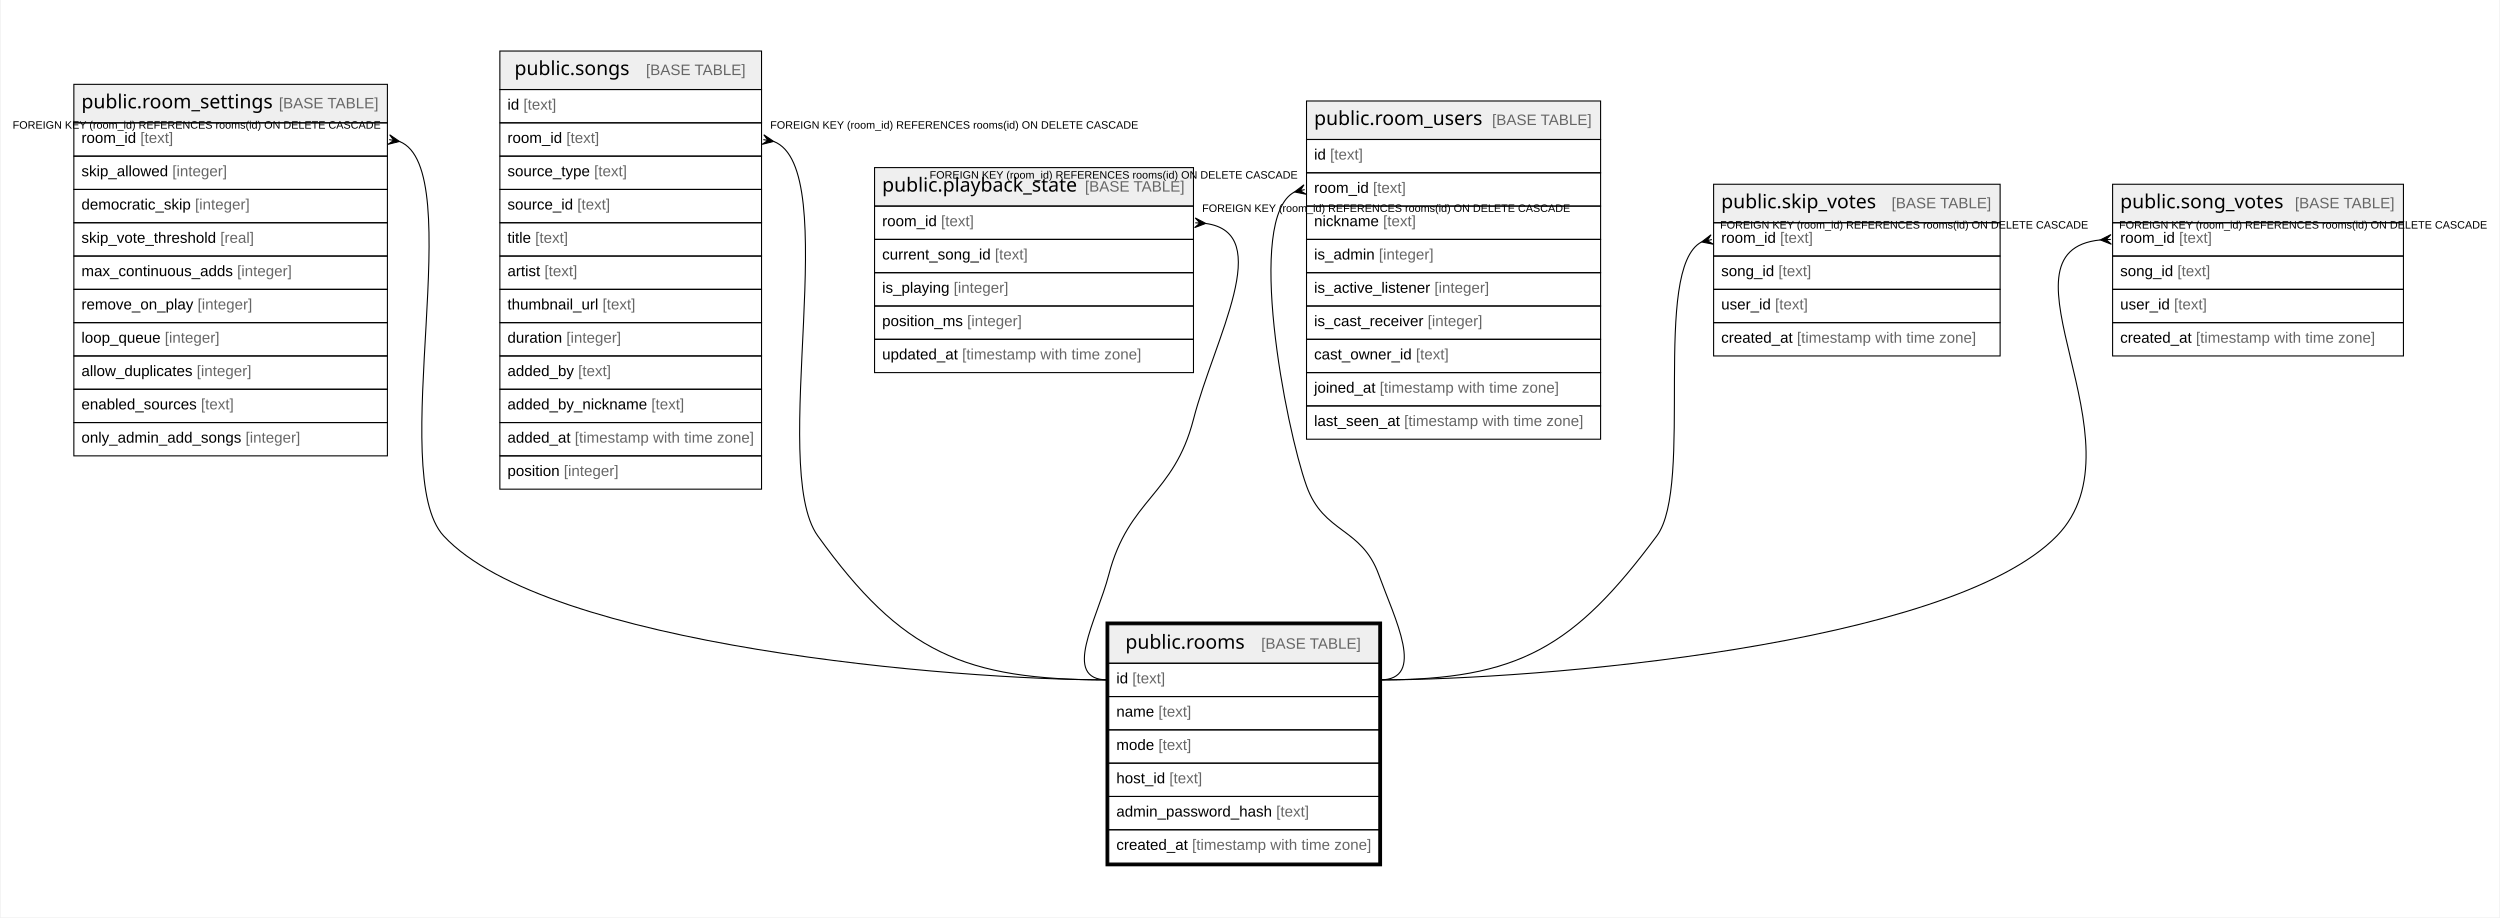
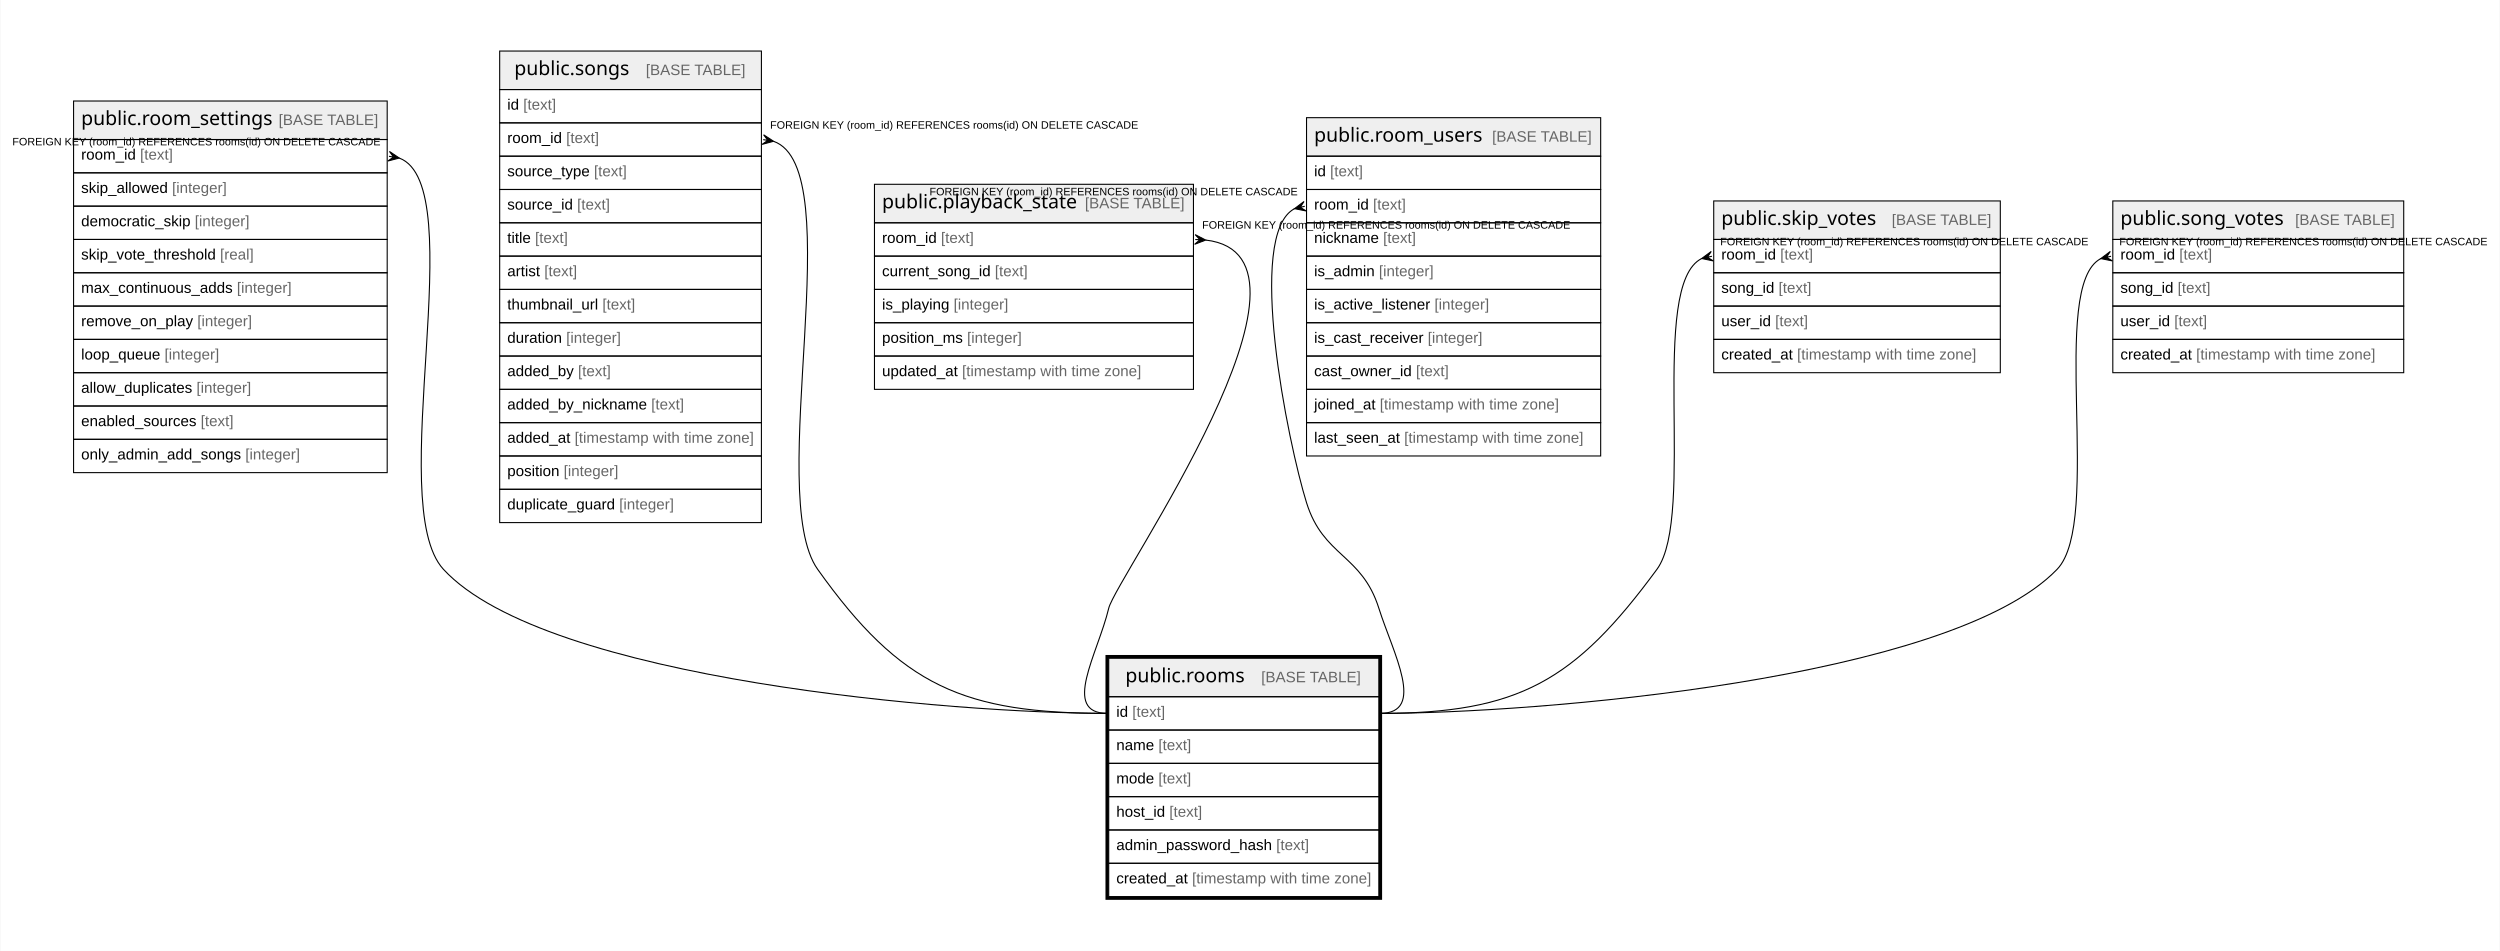
- <svg xmlns="http://www.w3.org/2000/svg" width="2311pt" height="848pt" viewBox="0.00 0.00 2310.76 848.40">
-   <g id="graph0" class="graph" transform="scale(1 1) rotate(0) translate(4 844.4)">
-     <polygon fill="white" stroke="none" points="-4,4 -4,-844.4 2306.76,-844.4 2306.76,4 -4,4" />
+ <svg xmlns="http://www.w3.org/2000/svg" width="2311pt" height="879pt" viewBox="0.00 0.00 2310.76 879.20">
+   <g id="graph0" class="graph" transform="scale(1 1) rotate(0) translate(4 875.2)">
+     <polygon fill="white" stroke="none" points="-4,4 -4,-875.2 2306.76,-875.2 2306.76,4 -4,4" />
    <g id="node1" class="node">
      <polygon fill="#efefef" stroke="none" points="1020.75,-231 1020.75,-266.6 1270.52,-266.6 1270.52,-231 1020.75,-231" />
      <polygon fill="none" stroke="black" points="1020.75,-231 1020.75,-266.6 1270.52,-266.6 1270.52,-231 1020.75,-231" />
      <text text-anchor="start" x="1036.14" y="-244.4" font-family="Arial Bold" font-size="18.00">public.rooms</text>
      <text text-anchor="start" x="1130.63" y="-244.4" font-family="Arial" font-size="14.00">    </text>
      <text text-anchor="start" x="1161.75" y="-244.4" font-family="Arial" font-size="14.00" fill="#666666">[BASE TABLE]</text>
      <polygon fill="none" stroke="black" points="1020.75,-200.2 1020.75,-231 1270.52,-231 1270.52,-200.2 1020.75,-200.2" />
      <text text-anchor="start" x="1027.75" y="-212.4" font-family="Arial" font-size="14.00">id </text>
      <text text-anchor="start" x="1042.53" y="-212.4" font-family="Arial" font-size="14.00" fill="#666666">[text]</text>
      <polygon fill="none" stroke="black" points="1020.75,-169.4 1020.75,-200.2 1270.52,-200.2 1270.52,-169.4 1020.75,-169.4" />
      <text text-anchor="start" x="1027.75" y="-181.6" font-family="Arial" font-size="14.00">name </text>
      <text text-anchor="start" x="1066.66" y="-181.6" font-family="Arial" font-size="14.00" fill="#666666">[text]</text>
      <polygon fill="none" stroke="black" points="1020.75,-138.6 1020.75,-169.4 1270.52,-169.4 1270.52,-138.6 1020.75,-138.6" />
      <text text-anchor="start" x="1027.75" y="-150.8" font-family="Arial" font-size="14.00">mode </text>
      <text text-anchor="start" x="1066.66" y="-150.8" font-family="Arial" font-size="14.00" fill="#666666">[text]</text>
      <polygon fill="none" stroke="black" points="1020.75,-107.8 1020.75,-138.6 1270.52,-138.6 1270.52,-107.8 1020.75,-107.8" />
      <text text-anchor="start" x="1027.75" y="-120" font-family="Arial" font-size="14.00">host_id </text>
      <text text-anchor="start" x="1076.78" y="-120" font-family="Arial" font-size="14.00" fill="#666666">[text]</text>
      <polygon fill="none" stroke="black" points="1020.75,-77 1020.75,-107.8 1270.52,-107.8 1270.52,-77 1020.75,-77" />
      <text text-anchor="start" x="1027.75" y="-89.2" font-family="Arial" font-size="14.00">admin_password_hash </text>
      <text text-anchor="start" x="1175.61" y="-89.2" font-family="Arial" font-size="14.00" fill="#666666">[text]</text>
      <polygon fill="none" stroke="black" points="1020.75,-46.2 1020.75,-77 1270.52,-77 1270.52,-46.2 1020.75,-46.2" />
      <text text-anchor="start" x="1027.75" y="-58.4" font-family="Arial" font-size="14.00">created_at </text>
      <text text-anchor="start" x="1097.79" y="-58.4" font-family="Arial" font-size="14.00" fill="#666666">[timestamp with time zone]</text>
      <polygon fill="none" stroke="black" stroke-width="3" points="1019.25,-44.7 1019.25,-268.1 1272.02,-268.1 1272.02,-44.7 1019.25,-44.7" />
    </g>
    <g id="node2" class="node">
-       <polygon fill="#efefef" stroke="none" points="63.64,-730.8 63.64,-766.4 353.62,-766.4 353.62,-730.8 63.64,-730.8" />
-       <polygon fill="none" stroke="black" points="63.64,-730.8 63.64,-766.4 353.62,-766.4 353.62,-730.8 63.64,-730.8" />
-       <text text-anchor="start" x="70.64" y="-744.2" font-family="Arial Bold" font-size="18.00">public.room_settings</text>
-       <text text-anchor="start" x="222.13" y="-744.2" font-family="Arial" font-size="14.00">    </text>
-       <text text-anchor="start" x="253.25" y="-744.2" font-family="Arial" font-size="14.00" fill="#666666">[BASE TABLE]</text>
-       <polygon fill="none" stroke="black" points="63.64,-700 63.64,-730.8 353.62,-730.8 353.62,-700 63.64,-700" />
-       <text text-anchor="start" x="70.64" y="-712.2" font-family="Arial" font-size="14.00">room_id </text>
-       <text text-anchor="start" x="125.11" y="-712.2" font-family="Arial" font-size="14.00" fill="#666666">[text]</text>
-       <polygon fill="none" stroke="black" points="63.64,-669.2 63.64,-700 353.62,-700 353.62,-669.2 63.64,-669.2" />
-       <text text-anchor="start" x="70.64" y="-681.4" font-family="Arial" font-size="14.00">skip_allowed </text>
-       <text text-anchor="start" x="154.69" y="-681.4" font-family="Arial" font-size="14.00" fill="#666666">[integer]</text>
-       <polygon fill="none" stroke="black" points="63.64,-638.4 63.64,-669.2 353.62,-669.2 353.62,-638.4 63.64,-638.4" />
-       <text text-anchor="start" x="70.64" y="-650.6" font-family="Arial" font-size="14.00">democratic_skip </text>
-       <text text-anchor="start" x="175.68" y="-650.6" font-family="Arial" font-size="14.00" fill="#666666">[integer]</text>
-       <polygon fill="none" stroke="black" points="63.64,-607.6 63.64,-638.4 353.62,-638.4 353.62,-607.6 63.64,-607.6" />
-       <text text-anchor="start" x="70.64" y="-619.8" font-family="Arial" font-size="14.00">skip_vote_threshold </text>
-       <text text-anchor="start" x="199.06" y="-619.8" font-family="Arial" font-size="14.00" fill="#666666">[real]</text>
-       <polygon fill="none" stroke="black" points="63.64,-576.8 63.64,-607.6 353.62,-607.6 353.62,-576.8 63.64,-576.8" />
-       <text text-anchor="start" x="70.64" y="-589" font-family="Arial" font-size="14.00">max_continuous_adds </text>
-       <text text-anchor="start" x="214.63" y="-589" font-family="Arial" font-size="14.00" fill="#666666">[integer]</text>
-       <polygon fill="none" stroke="black" points="63.64,-546 63.64,-576.8 353.62,-576.8 353.62,-546 63.64,-546" />
-       <text text-anchor="start" x="70.64" y="-558.2" font-family="Arial" font-size="14.00">remove_on_play </text>
-       <text text-anchor="start" x="178.04" y="-558.2" font-family="Arial" font-size="14.00" fill="#666666">[integer]</text>
-       <polygon fill="none" stroke="black" points="63.64,-515.2 63.64,-546 353.62,-546 353.62,-515.2 63.64,-515.2" />
-       <text text-anchor="start" x="70.64" y="-527.4" font-family="Arial" font-size="14.00">loop_queue </text>
-       <text text-anchor="start" x="147.72" y="-527.4" font-family="Arial" font-size="14.00" fill="#666666">[integer]</text>
-       <polygon fill="none" stroke="black" points="63.64,-484.4 63.64,-515.2 353.62,-515.2 353.62,-484.4 63.64,-484.4" />
-       <text text-anchor="start" x="70.64" y="-496.6" font-family="Arial" font-size="14.00">allow_duplicates </text>
-       <text text-anchor="start" x="177.26" y="-496.6" font-family="Arial" font-size="14.00" fill="#666666">[integer]</text>
-       <polygon fill="none" stroke="black" points="63.64,-453.6 63.64,-484.4 353.62,-484.4 353.62,-453.6 63.64,-453.6" />
-       <text text-anchor="start" x="70.64" y="-465.8" font-family="Arial" font-size="14.00">enabled_sources </text>
-       <text text-anchor="start" x="181.17" y="-465.8" font-family="Arial" font-size="14.00" fill="#666666">[text]</text>
-       <polygon fill="none" stroke="black" points="63.64,-422.8 63.64,-453.6 353.62,-453.6 353.62,-422.8 63.64,-422.8" />
-       <text text-anchor="start" x="70.64" y="-435" font-family="Arial" font-size="14.00">only_admin_add_songs </text>
-       <text text-anchor="start" x="222.42" y="-435" font-family="Arial" font-size="14.00" fill="#666666">[integer]</text>
+       <polygon fill="#efefef" stroke="none" points="63.64,-746.2 63.64,-781.8 353.62,-781.8 353.62,-746.2 63.64,-746.2" />
+       <polygon fill="none" stroke="black" points="63.64,-746.2 63.64,-781.8 353.62,-781.8 353.62,-746.2 63.64,-746.2" />
+       <text text-anchor="start" x="70.64" y="-759.6" font-family="Arial Bold" font-size="18.00">public.room_settings</text>
+       <text text-anchor="start" x="222.13" y="-759.6" font-family="Arial" font-size="14.00">    </text>
+       <text text-anchor="start" x="253.25" y="-759.6" font-family="Arial" font-size="14.00" fill="#666666">[BASE TABLE]</text>
+       <polygon fill="none" stroke="black" points="63.64,-715.4 63.64,-746.2 353.62,-746.2 353.62,-715.4 63.64,-715.4" />
+       <text text-anchor="start" x="70.64" y="-727.6" font-family="Arial" font-size="14.00">room_id </text>
+       <text text-anchor="start" x="125.11" y="-727.6" font-family="Arial" font-size="14.00" fill="#666666">[text]</text>
+       <polygon fill="none" stroke="black" points="63.64,-684.6 63.64,-715.4 353.62,-715.4 353.62,-684.6 63.64,-684.6" />
+       <text text-anchor="start" x="70.64" y="-696.8" font-family="Arial" font-size="14.00">skip_allowed </text>
+       <text text-anchor="start" x="154.69" y="-696.8" font-family="Arial" font-size="14.00" fill="#666666">[integer]</text>
+       <polygon fill="none" stroke="black" points="63.64,-653.8 63.64,-684.6 353.62,-684.6 353.62,-653.8 63.64,-653.8" />
+       <text text-anchor="start" x="70.64" y="-666" font-family="Arial" font-size="14.00">democratic_skip </text>
+       <text text-anchor="start" x="175.68" y="-666" font-family="Arial" font-size="14.00" fill="#666666">[integer]</text>
+       <polygon fill="none" stroke="black" points="63.64,-623 63.64,-653.8 353.62,-653.8 353.62,-623 63.64,-623" />
+       <text text-anchor="start" x="70.64" y="-635.2" font-family="Arial" font-size="14.00">skip_vote_threshold </text>
+       <text text-anchor="start" x="199.06" y="-635.2" font-family="Arial" font-size="14.00" fill="#666666">[real]</text>
+       <polygon fill="none" stroke="black" points="63.64,-592.2 63.64,-623 353.62,-623 353.62,-592.2 63.64,-592.2" />
+       <text text-anchor="start" x="70.64" y="-604.4" font-family="Arial" font-size="14.00">max_continuous_adds </text>
+       <text text-anchor="start" x="214.63" y="-604.4" font-family="Arial" font-size="14.00" fill="#666666">[integer]</text>
+       <polygon fill="none" stroke="black" points="63.64,-561.4 63.64,-592.2 353.62,-592.2 353.62,-561.4 63.64,-561.4" />
+       <text text-anchor="start" x="70.64" y="-573.6" font-family="Arial" font-size="14.00">remove_on_play </text>
+       <text text-anchor="start" x="178.04" y="-573.6" font-family="Arial" font-size="14.00" fill="#666666">[integer]</text>
+       <polygon fill="none" stroke="black" points="63.64,-530.6 63.64,-561.4 353.62,-561.4 353.62,-530.6 63.64,-530.6" />
+       <text text-anchor="start" x="70.64" y="-542.8" font-family="Arial" font-size="14.00">loop_queue </text>
+       <text text-anchor="start" x="147.72" y="-542.8" font-family="Arial" font-size="14.00" fill="#666666">[integer]</text>
+       <polygon fill="none" stroke="black" points="63.64,-499.8 63.64,-530.6 353.62,-530.6 353.62,-499.8 63.64,-499.8" />
+       <text text-anchor="start" x="70.64" y="-512" font-family="Arial" font-size="14.00">allow_duplicates </text>
+       <text text-anchor="start" x="177.26" y="-512" font-family="Arial" font-size="14.00" fill="#666666">[integer]</text>
+       <polygon fill="none" stroke="black" points="63.64,-469 63.64,-499.8 353.62,-499.8 353.62,-469 63.64,-469" />
+       <text text-anchor="start" x="70.64" y="-481.2" font-family="Arial" font-size="14.00">enabled_sources </text>
+       <text text-anchor="start" x="181.17" y="-481.2" font-family="Arial" font-size="14.00" fill="#666666">[text]</text>
+       <polygon fill="none" stroke="black" points="63.64,-438.2 63.64,-469 353.62,-469 353.62,-438.2 63.64,-438.2" />
+       <text text-anchor="start" x="70.64" y="-450.4" font-family="Arial" font-size="14.00">only_admin_add_songs </text>
+       <text text-anchor="start" x="222.42" y="-450.4" font-family="Arial" font-size="14.00" fill="#666666">[integer]</text>
    </g>
    <g id="edge1" class="edge">
-       <path fill="none" stroke="black" d="M364.71,-713.6C429.33,-688.38 352.21,-406.4 405.63,-348.8 500.59,-246.41 880.1,-215.6 1019.75,-215.6" />
-       <polygon fill="black" stroke="black" points="364.79,-713.58 354.16,-710.91 359.54,-714.52 355.28,-715.28 355.28,-715.28 355.28,-715.28 359.54,-714.52 355.74,-719.77 364.79,-713.58" />
-       <text text-anchor="start" x="7" y="-725.4" font-family="Arial" font-size="10.00">FOREIGN KEY (room_id) REFERENCES rooms(id) ON DELETE CASCADE</text>
+       <path fill="none" stroke="black" d="M364.7,-729.08C432.58,-703.85 350.06,-409.05 405.63,-348.8 500.3,-246.15 880.1,-215.6 1019.75,-215.6" />
+       <polygon fill="black" stroke="black" points="364.81,-729.06 354.19,-726.31 359.55,-729.96 355.28,-730.69 355.28,-730.69 355.28,-730.69 359.55,-729.96 355.71,-735.18 364.81,-729.06" />
+       <text text-anchor="start" x="7" y="-740.8" font-family="Arial" font-size="10.00">FOREIGN KEY (room_id) REFERENCES rooms(id) ON DELETE CASCADE</text>
    </g>
    <g id="node3" class="node">
-       <polygon fill="#efefef" stroke="none" points="457.63,-761.6 457.63,-797.2 699.63,-797.2 699.63,-761.6 457.63,-761.6" />
-       <polygon fill="none" stroke="black" points="457.63,-761.6 457.63,-797.2 699.63,-797.2 699.63,-761.6 457.63,-761.6" />
-       <text text-anchor="start" x="471.14" y="-775" font-family="Arial Bold" font-size="18.00">public.songs</text>
-       <text text-anchor="start" x="561.64" y="-775" font-family="Arial" font-size="14.00">    </text>
-       <text text-anchor="start" x="592.75" y="-775" font-family="Arial" font-size="14.00" fill="#666666">[BASE TABLE]</text>
+       <polygon fill="#efefef" stroke="none" points="457.63,-792.4 457.63,-828 699.63,-828 699.63,-792.4 457.63,-792.4" />
+       <polygon fill="none" stroke="black" points="457.63,-792.4 457.63,-828 699.63,-828 699.63,-792.4 457.63,-792.4" />
+       <text text-anchor="start" x="471.14" y="-805.8" font-family="Arial Bold" font-size="18.00">public.songs</text>
+       <text text-anchor="start" x="561.64" y="-805.8" font-family="Arial" font-size="14.00">    </text>
+       <text text-anchor="start" x="592.75" y="-805.8" font-family="Arial" font-size="14.00" fill="#666666">[BASE TABLE]</text>
+       <polygon fill="none" stroke="black" points="457.63,-761.6 457.63,-792.4 699.63,-792.4 699.63,-761.6 457.63,-761.6" />
+       <text text-anchor="start" x="464.63" y="-773.8" font-family="Arial" font-size="14.00">id </text>
+       <text text-anchor="start" x="479.41" y="-773.8" font-family="Arial" font-size="14.00" fill="#666666">[text]</text>
      <polygon fill="none" stroke="black" points="457.63,-730.8 457.63,-761.6 699.63,-761.6 699.63,-730.8 457.63,-730.8" />
-       <text text-anchor="start" x="464.63" y="-743" font-family="Arial" font-size="14.00">id </text>
-       <text text-anchor="start" x="479.41" y="-743" font-family="Arial" font-size="14.00" fill="#666666">[text]</text>
+       <text text-anchor="start" x="464.63" y="-743" font-family="Arial" font-size="14.00">room_id </text>
+       <text text-anchor="start" x="519.1" y="-743" font-family="Arial" font-size="14.00" fill="#666666">[text]</text>
      <polygon fill="none" stroke="black" points="457.63,-700 457.63,-730.8 699.63,-730.8 699.63,-700 457.63,-700" />
-       <text text-anchor="start" x="464.63" y="-712.2" font-family="Arial" font-size="14.00">room_id </text>
-       <text text-anchor="start" x="519.1" y="-712.2" font-family="Arial" font-size="14.00" fill="#666666">[text]</text>
+       <text text-anchor="start" x="464.63" y="-712.2" font-family="Arial" font-size="14.00">source_type </text>
+       <text text-anchor="start" x="544.79" y="-712.2" font-family="Arial" font-size="14.00" fill="#666666">[text]</text>
      <polygon fill="none" stroke="black" points="457.63,-669.2 457.63,-700 699.63,-700 699.63,-669.2 457.63,-669.2" />
-       <text text-anchor="start" x="464.63" y="-681.4" font-family="Arial" font-size="14.00">source_type </text>
-       <text text-anchor="start" x="544.79" y="-681.4" font-family="Arial" font-size="14.00" fill="#666666">[text]</text>
+       <text text-anchor="start" x="464.63" y="-681.4" font-family="Arial" font-size="14.00">source_id </text>
+       <text text-anchor="start" x="529.22" y="-681.4" font-family="Arial" font-size="14.00" fill="#666666">[text]</text>
      <polygon fill="none" stroke="black" points="457.63,-638.4 457.63,-669.2 699.63,-669.2 699.63,-638.4 457.63,-638.4" />
-       <text text-anchor="start" x="464.63" y="-650.6" font-family="Arial" font-size="14.00">source_id </text>
-       <text text-anchor="start" x="529.22" y="-650.6" font-family="Arial" font-size="14.00" fill="#666666">[text]</text>
+       <text text-anchor="start" x="464.63" y="-650.6" font-family="Arial" font-size="14.00">title </text>
+       <text text-anchor="start" x="490.3" y="-650.6" font-family="Arial" font-size="14.00" fill="#666666">[text]</text>
      <polygon fill="none" stroke="black" points="457.63,-607.6 457.63,-638.4 699.63,-638.4 699.63,-607.6 457.63,-607.6" />
-       <text text-anchor="start" x="464.63" y="-619.8" font-family="Arial" font-size="14.00">title </text>
-       <text text-anchor="start" x="490.3" y="-619.8" font-family="Arial" font-size="14.00" fill="#666666">[text]</text>
+       <text text-anchor="start" x="464.63" y="-619.8" font-family="Arial" font-size="14.00">artist </text>
+       <text text-anchor="start" x="498.86" y="-619.8" font-family="Arial" font-size="14.00" fill="#666666">[text]</text>
      <polygon fill="none" stroke="black" points="457.63,-576.8 457.63,-607.6 699.63,-607.6 699.63,-576.8 457.63,-576.8" />
-       <text text-anchor="start" x="464.63" y="-589" font-family="Arial" font-size="14.00">artist </text>
-       <text text-anchor="start" x="498.86" y="-589" font-family="Arial" font-size="14.00" fill="#666666">[text]</text>
+       <text text-anchor="start" x="464.63" y="-589" font-family="Arial" font-size="14.00">thumbnail_url </text>
+       <text text-anchor="start" x="552.57" y="-589" font-family="Arial" font-size="14.00" fill="#666666">[text]</text>
      <polygon fill="none" stroke="black" points="457.63,-546 457.63,-576.8 699.63,-576.8 699.63,-546 457.63,-546" />
-       <text text-anchor="start" x="464.63" y="-558.2" font-family="Arial" font-size="14.00">thumbnail_url </text>
-       <text text-anchor="start" x="552.57" y="-558.2" font-family="Arial" font-size="14.00" fill="#666666">[text]</text>
+       <text text-anchor="start" x="464.63" y="-558.2" font-family="Arial" font-size="14.00">duration </text>
+       <text text-anchor="start" x="519.11" y="-558.2" font-family="Arial" font-size="14.00" fill="#666666">[integer]</text>
      <polygon fill="none" stroke="black" points="457.63,-515.2 457.63,-546 699.63,-546 699.63,-515.2 457.63,-515.2" />
-       <text text-anchor="start" x="464.63" y="-527.4" font-family="Arial" font-size="14.00">duration </text>
-       <text text-anchor="start" x="519.11" y="-527.4" font-family="Arial" font-size="14.00" fill="#666666">[integer]</text>
+       <text text-anchor="start" x="464.63" y="-527.4" font-family="Arial" font-size="14.00">added_by </text>
+       <text text-anchor="start" x="530.02" y="-527.4" font-family="Arial" font-size="14.00" fill="#666666">[text]</text>
      <polygon fill="none" stroke="black" points="457.63,-484.4 457.63,-515.2 699.63,-515.2 699.63,-484.4 457.63,-484.4" />
-       <text text-anchor="start" x="464.63" y="-496.6" font-family="Arial" font-size="14.00">added_by </text>
-       <text text-anchor="start" x="530.02" y="-496.6" font-family="Arial" font-size="14.00" fill="#666666">[text]</text>
+       <text text-anchor="start" x="464.63" y="-496.6" font-family="Arial" font-size="14.00">added_by_nickname </text>
+       <text text-anchor="start" x="597.72" y="-496.6" font-family="Arial" font-size="14.00" fill="#666666">[text]</text>
      <polygon fill="none" stroke="black" points="457.63,-453.6 457.63,-484.4 699.63,-484.4 699.63,-453.6 457.63,-453.6" />
-       <text text-anchor="start" x="464.63" y="-465.8" font-family="Arial" font-size="14.00">added_by_nickname </text>
-       <text text-anchor="start" x="597.72" y="-465.8" font-family="Arial" font-size="14.00" fill="#666666">[text]</text>
+       <text text-anchor="start" x="464.63" y="-465.8" font-family="Arial" font-size="14.00">added_at </text>
+       <text text-anchor="start" x="526.91" y="-465.8" font-family="Arial" font-size="14.00" fill="#666666">[timestamp with time zone]</text>
      <polygon fill="none" stroke="black" points="457.63,-422.8 457.63,-453.6 699.63,-453.6 699.63,-422.8 457.63,-422.8" />
-       <text text-anchor="start" x="464.63" y="-435" font-family="Arial" font-size="14.00">added_at </text>
-       <text text-anchor="start" x="526.91" y="-435" font-family="Arial" font-size="14.00" fill="#666666">[timestamp with time zone]</text>
+       <text text-anchor="start" x="464.63" y="-435" font-family="Arial" font-size="14.00">position </text>
+       <text text-anchor="start" x="516.77" y="-435" font-family="Arial" font-size="14.00" fill="#666666">[integer]</text>
      <polygon fill="none" stroke="black" points="457.63,-392 457.63,-422.8 699.63,-422.8 699.63,-392 457.63,-392" />
-       <text text-anchor="start" x="464.63" y="-404.2" font-family="Arial" font-size="14.00">position </text>
-       <text text-anchor="start" x="516.77" y="-404.2" font-family="Arial" font-size="14.00" fill="#666666">[integer]</text>
+       <text text-anchor="start" x="464.63" y="-404.2" font-family="Arial" font-size="14.00">duplicate_guard </text>
+       <text text-anchor="start" x="568.15" y="-404.2" font-family="Arial" font-size="14.00" fill="#666666">[integer]</text>
    </g>
    <g id="edge2" class="edge">
-       <path fill="none" stroke="black" d="M710.77,-713.63C776.02,-688.93 705.73,-412.55 751.63,-348.8 829.37,-240.82 886.69,-215.6 1019.75,-215.6" />
-       <polygon fill="black" stroke="black" points="710.82,-713.62 700.19,-710.91 705.56,-714.54 701.29,-715.29 701.29,-715.29 701.29,-715.29 705.56,-714.54 701.74,-719.78 710.82,-713.62" />
-       <text text-anchor="start" x="707.63" y="-725.4" font-family="Arial" font-size="10.00">FOREIGN KEY (room_id) REFERENCES rooms(id) ON DELETE CASCADE</text>
+       <path fill="none" stroke="black" d="M710.71,-744.6C782.55,-719.98 702.11,-418.36 751.63,-348.8 828.8,-240.4 886.69,-215.6 1019.75,-215.6" />
+       <polygon fill="black" stroke="black" points="710.84,-744.58 700.26,-741.7 705.57,-745.42 701.29,-746.1 701.29,-746.1 701.29,-746.1 705.57,-745.42 701.67,-750.59 710.84,-744.58" />
+       <text text-anchor="start" x="707.63" y="-756.2" font-family="Arial" font-size="10.00">FOREIGN KEY (room_id) REFERENCES rooms(id) ON DELETE CASCADE</text>
    </g>
    <g id="node4" class="node">
-       <polygon fill="#efefef" stroke="none" points="804.16,-653.8 804.16,-689.4 1099.1,-689.4 1099.1,-653.8 804.16,-653.8" />
-       <polygon fill="none" stroke="black" points="804.16,-653.8 804.16,-689.4 1099.1,-689.4 1099.1,-653.8 804.16,-653.8" />
-       <text text-anchor="start" x="811.16" y="-667.2" font-family="Arial Bold" font-size="18.00">public.playback_state</text>
-       <text text-anchor="start" x="967.61" y="-667.2" font-family="Arial" font-size="14.00">    </text>
-       <text text-anchor="start" x="998.73" y="-667.2" font-family="Arial" font-size="14.00" fill="#666666">[BASE TABLE]</text>
-       <polygon fill="none" stroke="black" points="804.16,-623 804.16,-653.8 1099.1,-653.8 1099.1,-623 804.16,-623" />
-       <text text-anchor="start" x="811.16" y="-635.2" font-family="Arial" font-size="14.00">room_id </text>
-       <text text-anchor="start" x="865.63" y="-635.2" font-family="Arial" font-size="14.00" fill="#666666">[text]</text>
-       <polygon fill="none" stroke="black" points="804.16,-592.2 804.16,-623 1099.1,-623 1099.1,-592.2 804.16,-592.2" />
-       <text text-anchor="start" x="811.16" y="-604.4" font-family="Arial" font-size="14.00">current_song_id </text>
-       <text text-anchor="start" x="915.45" y="-604.4" font-family="Arial" font-size="14.00" fill="#666666">[text]</text>
-       <polygon fill="none" stroke="black" points="804.16,-561.4 804.16,-592.2 1099.1,-592.2 1099.1,-561.4 804.16,-561.4" />
-       <text text-anchor="start" x="811.16" y="-573.6" font-family="Arial" font-size="14.00">is_playing </text>
-       <text text-anchor="start" x="877.32" y="-573.6" font-family="Arial" font-size="14.00" fill="#666666">[integer]</text>
-       <polygon fill="none" stroke="black" points="804.16,-530.6 804.16,-561.4 1099.1,-561.4 1099.1,-530.6 804.16,-530.6" />
-       <text text-anchor="start" x="811.16" y="-542.8" font-family="Arial" font-size="14.00">position_ms </text>
-       <text text-anchor="start" x="889.76" y="-542.8" font-family="Arial" font-size="14.00" fill="#666666">[integer]</text>
-       <polygon fill="none" stroke="black" points="804.16,-499.8 804.16,-530.6 1099.1,-530.6 1099.1,-499.8 804.16,-499.8" />
-       <text text-anchor="start" x="811.16" y="-512" font-family="Arial" font-size="14.00">updated_at </text>
-       <text text-anchor="start" x="885.12" y="-512" font-family="Arial" font-size="14.00" fill="#666666">[timestamp with time zone]</text>
+       <polygon fill="#efefef" stroke="none" points="804.16,-669.2 804.16,-704.8 1099.1,-704.8 1099.1,-669.2 804.16,-669.2" />
+       <polygon fill="none" stroke="black" points="804.16,-669.2 804.16,-704.8 1099.1,-704.8 1099.1,-669.2 804.16,-669.2" />
+       <text text-anchor="start" x="811.16" y="-682.6" font-family="Arial Bold" font-size="18.00">public.playback_state</text>
+       <text text-anchor="start" x="967.61" y="-682.6" font-family="Arial" font-size="14.00">    </text>
+       <text text-anchor="start" x="998.73" y="-682.6" font-family="Arial" font-size="14.00" fill="#666666">[BASE TABLE]</text>
+       <polygon fill="none" stroke="black" points="804.16,-638.4 804.16,-669.2 1099.1,-669.2 1099.1,-638.4 804.16,-638.4" />
+       <text text-anchor="start" x="811.16" y="-650.6" font-family="Arial" font-size="14.00">room_id </text>
+       <text text-anchor="start" x="865.63" y="-650.6" font-family="Arial" font-size="14.00" fill="#666666">[text]</text>
+       <polygon fill="none" stroke="black" points="804.16,-607.6 804.16,-638.4 1099.1,-638.4 1099.1,-607.6 804.16,-607.6" />
+       <text text-anchor="start" x="811.16" y="-619.8" font-family="Arial" font-size="14.00">current_song_id </text>
+       <text text-anchor="start" x="915.45" y="-619.8" font-family="Arial" font-size="14.00" fill="#666666">[text]</text>
+       <polygon fill="none" stroke="black" points="804.16,-576.8 804.16,-607.6 1099.1,-607.6 1099.1,-576.8 804.16,-576.8" />
+       <text text-anchor="start" x="811.16" y="-589" font-family="Arial" font-size="14.00">is_playing </text>
+       <text text-anchor="start" x="877.32" y="-589" font-family="Arial" font-size="14.00" fill="#666666">[integer]</text>
+       <polygon fill="none" stroke="black" points="804.16,-546 804.16,-576.8 1099.1,-576.8 1099.1,-546 804.16,-546" />
+       <text text-anchor="start" x="811.16" y="-558.2" font-family="Arial" font-size="14.00">position_ms </text>
+       <text text-anchor="start" x="889.76" y="-558.2" font-family="Arial" font-size="14.00" fill="#666666">[integer]</text>
+       <polygon fill="none" stroke="black" points="804.16,-515.2 804.16,-546 1099.1,-546 1099.1,-515.2 804.16,-515.2" />
+       <text text-anchor="start" x="811.16" y="-527.4" font-family="Arial" font-size="14.00">updated_at </text>
+       <text text-anchor="start" x="885.12" y="-527.4" font-family="Arial" font-size="14.00" fill="#666666">[timestamp with time zone]</text>
    </g>
    <g id="edge3" class="edge">
-       <path fill="none" stroke="black" d="M1110.14,-637.78C1175.45,-629.15 1118.36,-531.33 1099.1,-456.6 1080.94,-386.12 1039.08,-383.24 1020.75,-312.8 1009.87,-270.99 976.54,-215.6 1019.75,-215.6" />
-       <polygon fill="black" stroke="black" points="1110.41,-637.77 1100.16,-633.89 1105.09,-638.09 1100.77,-638.36 1100.77,-638.36 1100.77,-638.36 1105.09,-638.09 1100.71,-642.87 1110.41,-637.77" />
-       <text text-anchor="start" x="1107.1" y="-648.4" font-family="Arial" font-size="10.00">FOREIGN KEY (room_id) REFERENCES rooms(id) ON DELETE CASCADE</text>
+       <path fill="none" stroke="black" d="M1110.35,-653.25C1238.27,-638.72 1027.43,-340.88 1020.75,-312.8 1010.74,-270.77 976.54,-215.6 1019.75,-215.6" />
+       <polygon fill="black" stroke="black" points="1110.42,-653.25 1100.19,-649.29 1105.09,-653.53 1100.77,-653.76 1100.77,-653.76 1100.77,-653.76 1105.09,-653.53 1100.67,-658.28 1110.42,-653.25" />
+       <text text-anchor="start" x="1107.1" y="-663.8" font-family="Arial" font-size="10.00">FOREIGN KEY (room_id) REFERENCES rooms(id) ON DELETE CASCADE</text>
    </g>
    <g id="node5" class="node">
-       <polygon fill="#efefef" stroke="none" points="1203.65,-715.4 1203.65,-751 1475.62,-751 1475.62,-715.4 1203.65,-715.4" />
-       <polygon fill="none" stroke="black" points="1203.65,-715.4 1203.65,-751 1475.62,-751 1475.62,-715.4 1203.65,-715.4" />
-       <text text-anchor="start" x="1210.65" y="-728.8" font-family="Arial Bold" font-size="18.00">public.room_users</text>
-       <text text-anchor="start" x="1344.13" y="-728.8" font-family="Arial" font-size="14.00">    </text>
-       <text text-anchor="start" x="1375.24" y="-728.8" font-family="Arial" font-size="14.00" fill="#666666">[BASE TABLE]</text>
-       <polygon fill="none" stroke="black" points="1203.65,-684.6 1203.65,-715.4 1475.62,-715.4 1475.62,-684.6 1203.65,-684.6" />
-       <text text-anchor="start" x="1210.65" y="-696.8" font-family="Arial" font-size="14.00">id </text>
-       <text text-anchor="start" x="1225.43" y="-696.8" font-family="Arial" font-size="14.00" fill="#666666">[text]</text>
-       <polygon fill="none" stroke="black" points="1203.65,-653.8 1203.65,-684.6 1475.62,-684.6 1475.62,-653.8 1203.65,-653.8" />
-       <text text-anchor="start" x="1210.65" y="-666" font-family="Arial" font-size="14.00">room_id </text>
-       <text text-anchor="start" x="1265.12" y="-666" font-family="Arial" font-size="14.00" fill="#666666">[text]</text>
-       <polygon fill="none" stroke="black" points="1203.65,-623 1203.65,-653.8 1475.62,-653.8 1475.62,-623 1203.65,-623" />
-       <text text-anchor="start" x="1210.65" y="-635.2" font-family="Arial" font-size="14.00">nickname </text>
-       <text text-anchor="start" x="1274.45" y="-635.2" font-family="Arial" font-size="14.00" fill="#666666">[text]</text>
-       <polygon fill="none" stroke="black" points="1203.65,-592.2 1203.65,-623 1475.62,-623 1475.62,-592.2 1203.65,-592.2" />
-       <text text-anchor="start" x="1210.65" y="-604.4" font-family="Arial" font-size="14.00">is_admin </text>
-       <text text-anchor="start" x="1270.56" y="-604.4" font-family="Arial" font-size="14.00" fill="#666666">[integer]</text>
-       <polygon fill="none" stroke="black" points="1203.65,-561.4 1203.65,-592.2 1475.62,-592.2 1475.62,-561.4 1203.65,-561.4" />
-       <text text-anchor="start" x="1210.65" y="-573.6" font-family="Arial" font-size="14.00">is_active_listener </text>
-       <text text-anchor="start" x="1321.92" y="-573.6" font-family="Arial" font-size="14.00" fill="#666666">[integer]</text>
-       <polygon fill="none" stroke="black" points="1203.65,-530.6 1203.65,-561.4 1475.62,-561.4 1475.62,-530.6 1203.65,-530.6" />
-       <text text-anchor="start" x="1210.65" y="-542.8" font-family="Arial" font-size="14.00">is_cast_receiver </text>
-       <text text-anchor="start" x="1315.69" y="-542.8" font-family="Arial" font-size="14.00" fill="#666666">[integer]</text>
-       <polygon fill="none" stroke="black" points="1203.65,-499.8 1203.65,-530.6 1475.62,-530.6 1475.62,-499.8 1203.65,-499.8" />
-       <text text-anchor="start" x="1210.65" y="-512" font-family="Arial" font-size="14.00">cast_owner_id </text>
-       <text text-anchor="start" x="1304.81" y="-512" font-family="Arial" font-size="14.00" fill="#666666">[text]</text>
-       <polygon fill="none" stroke="black" points="1203.65,-469 1203.65,-499.8 1475.62,-499.8 1475.62,-469 1203.65,-469" />
-       <text text-anchor="start" x="1210.65" y="-481.2" font-family="Arial" font-size="14.00">joined_at </text>
-       <text text-anchor="start" x="1271.36" y="-481.2" font-family="Arial" font-size="14.00" fill="#666666">[timestamp with time zone]</text>
-       <polygon fill="none" stroke="black" points="1203.65,-438.2 1203.65,-469 1475.62,-469 1475.62,-438.2 1203.65,-438.2" />
-       <text text-anchor="start" x="1210.65" y="-450.4" font-family="Arial" font-size="14.00">last_seen_at </text>
-       <text text-anchor="start" x="1293.93" y="-450.4" font-family="Arial" font-size="14.00" fill="#666666">[timestamp with time zone]</text>
+       <polygon fill="#efefef" stroke="none" points="1203.65,-730.8 1203.65,-766.4 1475.62,-766.4 1475.62,-730.8 1203.65,-730.8" />
+       <polygon fill="none" stroke="black" points="1203.65,-730.8 1203.65,-766.4 1475.62,-766.4 1475.62,-730.8 1203.65,-730.8" />
+       <text text-anchor="start" x="1210.65" y="-744.2" font-family="Arial Bold" font-size="18.00">public.room_users</text>
+       <text text-anchor="start" x="1344.13" y="-744.2" font-family="Arial" font-size="14.00">    </text>
+       <text text-anchor="start" x="1375.24" y="-744.2" font-family="Arial" font-size="14.00" fill="#666666">[BASE TABLE]</text>
+       <polygon fill="none" stroke="black" points="1203.65,-700 1203.65,-730.8 1475.62,-730.8 1475.62,-700 1203.65,-700" />
+       <text text-anchor="start" x="1210.65" y="-712.2" font-family="Arial" font-size="14.00">id </text>
+       <text text-anchor="start" x="1225.43" y="-712.2" font-family="Arial" font-size="14.00" fill="#666666">[text]</text>
+       <polygon fill="none" stroke="black" points="1203.65,-669.2 1203.65,-700 1475.62,-700 1475.62,-669.2 1203.65,-669.2" />
+       <text text-anchor="start" x="1210.65" y="-681.4" font-family="Arial" font-size="14.00">room_id </text>
+       <text text-anchor="start" x="1265.12" y="-681.4" font-family="Arial" font-size="14.00" fill="#666666">[text]</text>
+       <polygon fill="none" stroke="black" points="1203.65,-638.4 1203.65,-669.2 1475.62,-669.2 1475.62,-638.4 1203.65,-638.4" />
+       <text text-anchor="start" x="1210.65" y="-650.6" font-family="Arial" font-size="14.00">nickname </text>
+       <text text-anchor="start" x="1274.45" y="-650.6" font-family="Arial" font-size="14.00" fill="#666666">[text]</text>
+       <polygon fill="none" stroke="black" points="1203.65,-607.6 1203.65,-638.4 1475.62,-638.4 1475.62,-607.6 1203.65,-607.6" />
+       <text text-anchor="start" x="1210.65" y="-619.8" font-family="Arial" font-size="14.00">is_admin </text>
+       <text text-anchor="start" x="1270.56" y="-619.8" font-family="Arial" font-size="14.00" fill="#666666">[integer]</text>
+       <polygon fill="none" stroke="black" points="1203.65,-576.8 1203.65,-607.6 1475.62,-607.6 1475.62,-576.8 1203.65,-576.8" />
+       <text text-anchor="start" x="1210.65" y="-589" font-family="Arial" font-size="14.00">is_active_listener </text>
+       <text text-anchor="start" x="1321.92" y="-589" font-family="Arial" font-size="14.00" fill="#666666">[integer]</text>
+       <polygon fill="none" stroke="black" points="1203.65,-546 1203.65,-576.8 1475.62,-576.8 1475.62,-546 1203.65,-546" />
+       <text text-anchor="start" x="1210.65" y="-558.2" font-family="Arial" font-size="14.00">is_cast_receiver </text>
+       <text text-anchor="start" x="1315.69" y="-558.2" font-family="Arial" font-size="14.00" fill="#666666">[integer]</text>
+       <polygon fill="none" stroke="black" points="1203.65,-515.2 1203.65,-546 1475.62,-546 1475.62,-515.2 1203.65,-515.2" />
+       <text text-anchor="start" x="1210.65" y="-527.4" font-family="Arial" font-size="14.00">cast_owner_id </text>
+       <text text-anchor="start" x="1304.81" y="-527.4" font-family="Arial" font-size="14.00" fill="#666666">[text]</text>
+       <polygon fill="none" stroke="black" points="1203.65,-484.4 1203.65,-515.2 1475.62,-515.2 1475.62,-484.4 1203.65,-484.4" />
+       <text text-anchor="start" x="1210.65" y="-496.6" font-family="Arial" font-size="14.00">joined_at </text>
+       <text text-anchor="start" x="1271.36" y="-496.6" font-family="Arial" font-size="14.00" fill="#666666">[timestamp with time zone]</text>
+       <polygon fill="none" stroke="black" points="1203.65,-453.6 1203.65,-484.4 1475.62,-484.4 1475.62,-453.6 1203.65,-453.6" />
+       <text text-anchor="start" x="1210.65" y="-465.8" font-family="Arial" font-size="14.00">last_seen_at </text>
+       <text text-anchor="start" x="1293.93" y="-465.8" font-family="Arial" font-size="14.00" fill="#666666">[timestamp with time zone]</text>
    </g>
    <g id="edge4" class="edge">
-       <path fill="none" stroke="black" d="M1192.68,-666.9C1146.65,-643.53 1184.38,-448.9 1203.65,-395 1219.5,-350.65 1254.52,-357.09 1270.52,-312.8 1285.19,-272.17 1314.72,-215.6 1271.52,-215.6" />
-       <polygon fill="black" stroke="black" points="1192.58,-666.88 1201.31,-673.51 1197.78,-668.08 1202,-669.05 1202,-669.05 1202,-669.05 1197.78,-668.08 1203.33,-664.74 1192.58,-666.88" />
-       <text text-anchor="start" x="855.03" y="-679.2" font-family="Arial" font-size="10.00">FOREIGN KEY (room_id) REFERENCES rooms(id) ON DELETE CASCADE</text>
+       <path fill="none" stroke="black" d="M1192.7,-682.31C1146.92,-659.02 1186.61,-465.05 1203.65,-410.4 1219.29,-360.2 1254.7,-362.95 1270.52,-312.8 1283.51,-271.6 1314.72,-215.6 1271.52,-215.6" />
+       <polygon fill="black" stroke="black" points="1192.58,-682.28 1201.31,-688.91 1197.77,-683.48 1202,-684.45 1202,-684.45 1202,-684.45 1197.77,-683.48 1203.33,-680.14 1192.58,-682.28" />
+       <text text-anchor="start" x="855.03" y="-694.6" font-family="Arial" font-size="10.00">FOREIGN KEY (room_id) REFERENCES rooms(id) ON DELETE CASCADE</text>
    </g>
    <g id="node6" class="node">
-       <polygon fill="#efefef" stroke="none" points="1580.14,-638.4 1580.14,-674 1845.12,-674 1845.12,-638.4 1580.14,-638.4" />
-       <polygon fill="none" stroke="black" points="1580.14,-638.4 1580.14,-674 1845.12,-674 1845.12,-638.4 1580.14,-638.4" />
-       <text text-anchor="start" x="1587.14" y="-651.8" font-family="Arial Bold" font-size="18.00">public.skip_votes</text>
-       <text text-anchor="start" x="1713.63" y="-651.8" font-family="Arial" font-size="14.00">    </text>
-       <text text-anchor="start" x="1744.75" y="-651.8" font-family="Arial" font-size="14.00" fill="#666666">[BASE TABLE]</text>
-       <polygon fill="none" stroke="black" points="1580.14,-607.6 1580.14,-638.4 1845.12,-638.4 1845.12,-607.6 1580.14,-607.6" />
-       <text text-anchor="start" x="1587.14" y="-619.8" font-family="Arial" font-size="14.00">room_id </text>
-       <text text-anchor="start" x="1641.61" y="-619.8" font-family="Arial" font-size="14.00" fill="#666666">[text]</text>
-       <polygon fill="none" stroke="black" points="1580.14,-576.8 1580.14,-607.6 1845.12,-607.6 1845.12,-576.8 1580.14,-576.8" />
-       <text text-anchor="start" x="1587.14" y="-589" font-family="Arial" font-size="14.00">song_id </text>
-       <text text-anchor="start" x="1640.07" y="-589" font-family="Arial" font-size="14.00" fill="#666666">[text]</text>
-       <polygon fill="none" stroke="black" points="1580.14,-546 1580.14,-576.8 1845.12,-576.8 1845.12,-546 1580.14,-546" />
-       <text text-anchor="start" x="1587.14" y="-558.2" font-family="Arial" font-size="14.00">user_id </text>
-       <text text-anchor="start" x="1636.95" y="-558.2" font-family="Arial" font-size="14.00" fill="#666666">[text]</text>
-       <polygon fill="none" stroke="black" points="1580.14,-515.2 1580.14,-546 1845.12,-546 1845.12,-515.2 1580.14,-515.2" />
-       <text text-anchor="start" x="1587.14" y="-527.4" font-family="Arial" font-size="14.00">created_at </text>
-       <text text-anchor="start" x="1657.19" y="-527.4" font-family="Arial" font-size="14.00" fill="#666666">[timestamp with time zone]</text>
+       <polygon fill="#efefef" stroke="none" points="1580.14,-653.8 1580.14,-689.4 1845.12,-689.4 1845.12,-653.8 1580.14,-653.8" />
+       <polygon fill="none" stroke="black" points="1580.14,-653.8 1580.14,-689.4 1845.12,-689.4 1845.12,-653.8 1580.14,-653.8" />
+       <text text-anchor="start" x="1587.14" y="-667.2" font-family="Arial Bold" font-size="18.00">public.skip_votes</text>
+       <text text-anchor="start" x="1713.63" y="-667.2" font-family="Arial" font-size="14.00">    </text>
+       <text text-anchor="start" x="1744.75" y="-667.2" font-family="Arial" font-size="14.00" fill="#666666">[BASE TABLE]</text>
+       <polygon fill="none" stroke="black" points="1580.14,-623 1580.14,-653.8 1845.12,-653.8 1845.12,-623 1580.14,-623" />
+       <text text-anchor="start" x="1587.14" y="-635.2" font-family="Arial" font-size="14.00">room_id </text>
+       <text text-anchor="start" x="1641.61" y="-635.2" font-family="Arial" font-size="14.00" fill="#666666">[text]</text>
+       <polygon fill="none" stroke="black" points="1580.14,-592.2 1580.14,-623 1845.12,-623 1845.12,-592.2 1580.14,-592.2" />
+       <text text-anchor="start" x="1587.14" y="-604.4" font-family="Arial" font-size="14.00">song_id </text>
+       <text text-anchor="start" x="1640.07" y="-604.4" font-family="Arial" font-size="14.00" fill="#666666">[text]</text>
+       <polygon fill="none" stroke="black" points="1580.14,-561.4 1580.14,-592.2 1845.12,-592.2 1845.12,-561.4 1580.14,-561.4" />
+       <text text-anchor="start" x="1587.14" y="-573.6" font-family="Arial" font-size="14.00">user_id </text>
+       <text text-anchor="start" x="1636.95" y="-573.6" font-family="Arial" font-size="14.00" fill="#666666">[text]</text>
+       <polygon fill="none" stroke="black" points="1580.14,-530.6 1580.14,-561.4 1845.12,-561.4 1845.12,-530.6 1580.14,-530.6" />
+       <text text-anchor="start" x="1587.14" y="-542.8" font-family="Arial" font-size="14.00">created_at </text>
+       <text text-anchor="start" x="1657.19" y="-542.8" font-family="Arial" font-size="14.00" fill="#666666">[timestamp with time zone]</text>
    </g>
    <g id="edge5" class="edge">
-       <path fill="none" stroke="black" d="M1569.04,-620.62C1522.58,-596.47 1562.34,-395.57 1527.63,-348.8 1451.17,-245.77 1399.82,-215.6 1271.52,-215.6" />
-       <polygon fill="black" stroke="black" points="1569.08,-620.63 1577.78,-627.3 1574.27,-621.85 1578.49,-622.85 1578.49,-622.85 1578.49,-622.85 1574.27,-621.85 1579.85,-618.54 1569.08,-620.63" />
-       <text text-anchor="start" x="1586.14" y="-633" font-family="Arial" font-size="10.00">FOREIGN KEY (room_id) REFERENCES rooms(id) ON DELETE CASCADE</text>
+       <path fill="none" stroke="black" d="M1569.13,-636.2C1519.44,-612.15 1564.14,-398.49 1527.63,-348.8 1451.67,-245.4 1399.82,-215.6 1271.52,-215.6" />
+       <polygon fill="black" stroke="black" points="1569.05,-636.18 1577.85,-642.72 1574.26,-637.32 1578.49,-638.26 1578.49,-638.26 1578.49,-638.26 1574.26,-637.32 1579.78,-633.93 1569.05,-636.18" />
+       <text text-anchor="start" x="1586.14" y="-648.4" font-family="Arial" font-size="10.00">FOREIGN KEY (room_id) REFERENCES rooms(id) ON DELETE CASCADE</text>
    </g>
    <g id="node7" class="node">
-       <polygon fill="#efefef" stroke="none" points="1949.14,-638.4 1949.14,-674 2218.12,-674 2218.12,-638.4 1949.14,-638.4" />
-       <polygon fill="none" stroke="black" points="1949.14,-638.4 1949.14,-674 2218.12,-674 2218.12,-638.4 1949.14,-638.4" />
-       <text text-anchor="start" x="1956.14" y="-651.8" font-family="Arial Bold" font-size="18.00">public.song_votes</text>
-       <text text-anchor="start" x="2086.63" y="-651.8" font-family="Arial" font-size="14.00">    </text>
-       <text text-anchor="start" x="2117.75" y="-651.8" font-family="Arial" font-size="14.00" fill="#666666">[BASE TABLE]</text>
-       <polygon fill="none" stroke="black" points="1949.14,-607.6 1949.14,-638.4 2218.12,-638.4 2218.12,-607.6 1949.14,-607.6" />
-       <text text-anchor="start" x="1956.14" y="-619.8" font-family="Arial" font-size="14.00">room_id </text>
-       <text text-anchor="start" x="2010.61" y="-619.8" font-family="Arial" font-size="14.00" fill="#666666">[text]</text>
-       <polygon fill="none" stroke="black" points="1949.14,-576.8 1949.14,-607.6 2218.12,-607.6 2218.12,-576.8 1949.14,-576.8" />
-       <text text-anchor="start" x="1956.14" y="-589" font-family="Arial" font-size="14.00">song_id </text>
-       <text text-anchor="start" x="2009.07" y="-589" font-family="Arial" font-size="14.00" fill="#666666">[text]</text>
-       <polygon fill="none" stroke="black" points="1949.14,-546 1949.14,-576.8 2218.12,-576.8 2218.12,-546 1949.14,-546" />
-       <text text-anchor="start" x="1956.14" y="-558.2" font-family="Arial" font-size="14.00">user_id </text>
-       <text text-anchor="start" x="2005.95" y="-558.2" font-family="Arial" font-size="14.00" fill="#666666">[text]</text>
-       <polygon fill="none" stroke="black" points="1949.14,-515.2 1949.14,-546 2218.12,-546 2218.12,-515.2 1949.14,-515.2" />
-       <text text-anchor="start" x="1956.14" y="-527.4" font-family="Arial" font-size="14.00">created_at </text>
-       <text text-anchor="start" x="2026.19" y="-527.4" font-family="Arial" font-size="14.00" fill="#666666">[timestamp with time zone]</text>
+       <polygon fill="#efefef" stroke="none" points="1949.14,-653.8 1949.14,-689.4 2218.12,-689.4 2218.12,-653.8 1949.14,-653.8" />
+       <polygon fill="none" stroke="black" points="1949.14,-653.8 1949.14,-689.4 2218.12,-689.4 2218.12,-653.8 1949.14,-653.8" />
+       <text text-anchor="start" x="1956.14" y="-667.2" font-family="Arial Bold" font-size="18.00">public.song_votes</text>
+       <text text-anchor="start" x="2086.63" y="-667.2" font-family="Arial" font-size="14.00">    </text>
+       <text text-anchor="start" x="2117.75" y="-667.2" font-family="Arial" font-size="14.00" fill="#666666">[BASE TABLE]</text>
+       <polygon fill="none" stroke="black" points="1949.14,-623 1949.14,-653.8 2218.12,-653.8 2218.12,-623 1949.14,-623" />
+       <text text-anchor="start" x="1956.14" y="-635.2" font-family="Arial" font-size="14.00">room_id </text>
+       <text text-anchor="start" x="2010.61" y="-635.2" font-family="Arial" font-size="14.00" fill="#666666">[text]</text>
+       <polygon fill="none" stroke="black" points="1949.14,-592.2 1949.14,-623 2218.12,-623 2218.12,-592.2 1949.14,-592.2" />
+       <text text-anchor="start" x="1956.14" y="-604.4" font-family="Arial" font-size="14.00">song_id </text>
+       <text text-anchor="start" x="2009.07" y="-604.4" font-family="Arial" font-size="14.00" fill="#666666">[text]</text>
+       <polygon fill="none" stroke="black" points="1949.14,-561.4 1949.14,-592.2 2218.12,-592.2 2218.12,-561.4 1949.14,-561.4" />
+       <text text-anchor="start" x="1956.14" y="-573.6" font-family="Arial" font-size="14.00">user_id </text>
+       <text text-anchor="start" x="2005.95" y="-573.6" font-family="Arial" font-size="14.00" fill="#666666">[text]</text>
+       <polygon fill="none" stroke="black" points="1949.14,-530.6 1949.14,-561.4 2218.12,-561.4 2218.12,-530.6 1949.14,-530.6" />
+       <text text-anchor="start" x="1956.14" y="-542.8" font-family="Arial" font-size="14.00">created_at </text>
+       <text text-anchor="start" x="2026.19" y="-542.8" font-family="Arial" font-size="14.00" fill="#666666">[timestamp with time zone]</text>
    </g>
    <g id="edge6" class="edge">
-       <path fill="none" stroke="black" d="M1937.97,-622.53C1833.38,-612.22 1981.51,-435.01 1897.63,-348.8 1798.44,-246.84 1413.77,-215.6 1271.52,-215.6" />
-       <polygon fill="black" stroke="black" points="1937.82,-622.52 1947.6,-627.48 1943.15,-622.77 1947.47,-622.97 1947.47,-622.97 1947.47,-622.97 1943.15,-622.77 1948.01,-618.49 1937.82,-622.52" />
-       <text text-anchor="start" x="1955.14" y="-633" font-family="Arial" font-size="10.00">FOREIGN KEY (room_id) REFERENCES rooms(id) ON DELETE CASCADE</text>
+       <path fill="none" stroke="black" d="M1938.21,-636.15C1889.29,-611.55 1940.4,-393.17 1897.63,-348.8 1798.92,-246.37 1413.77,-215.6 1271.52,-215.6" />
+       <polygon fill="black" stroke="black" points="1938.06,-636.11 1946.82,-642.71 1943.27,-637.29 1947.49,-638.25 1947.49,-638.25 1947.49,-638.25 1943.27,-637.29 1948.81,-633.94 1938.06,-636.11" />
+       <text text-anchor="start" x="1955.14" y="-648.4" font-family="Arial" font-size="10.00">FOREIGN KEY (room_id) REFERENCES rooms(id) ON DELETE CASCADE</text>
    </g>
  </g>
</svg>
